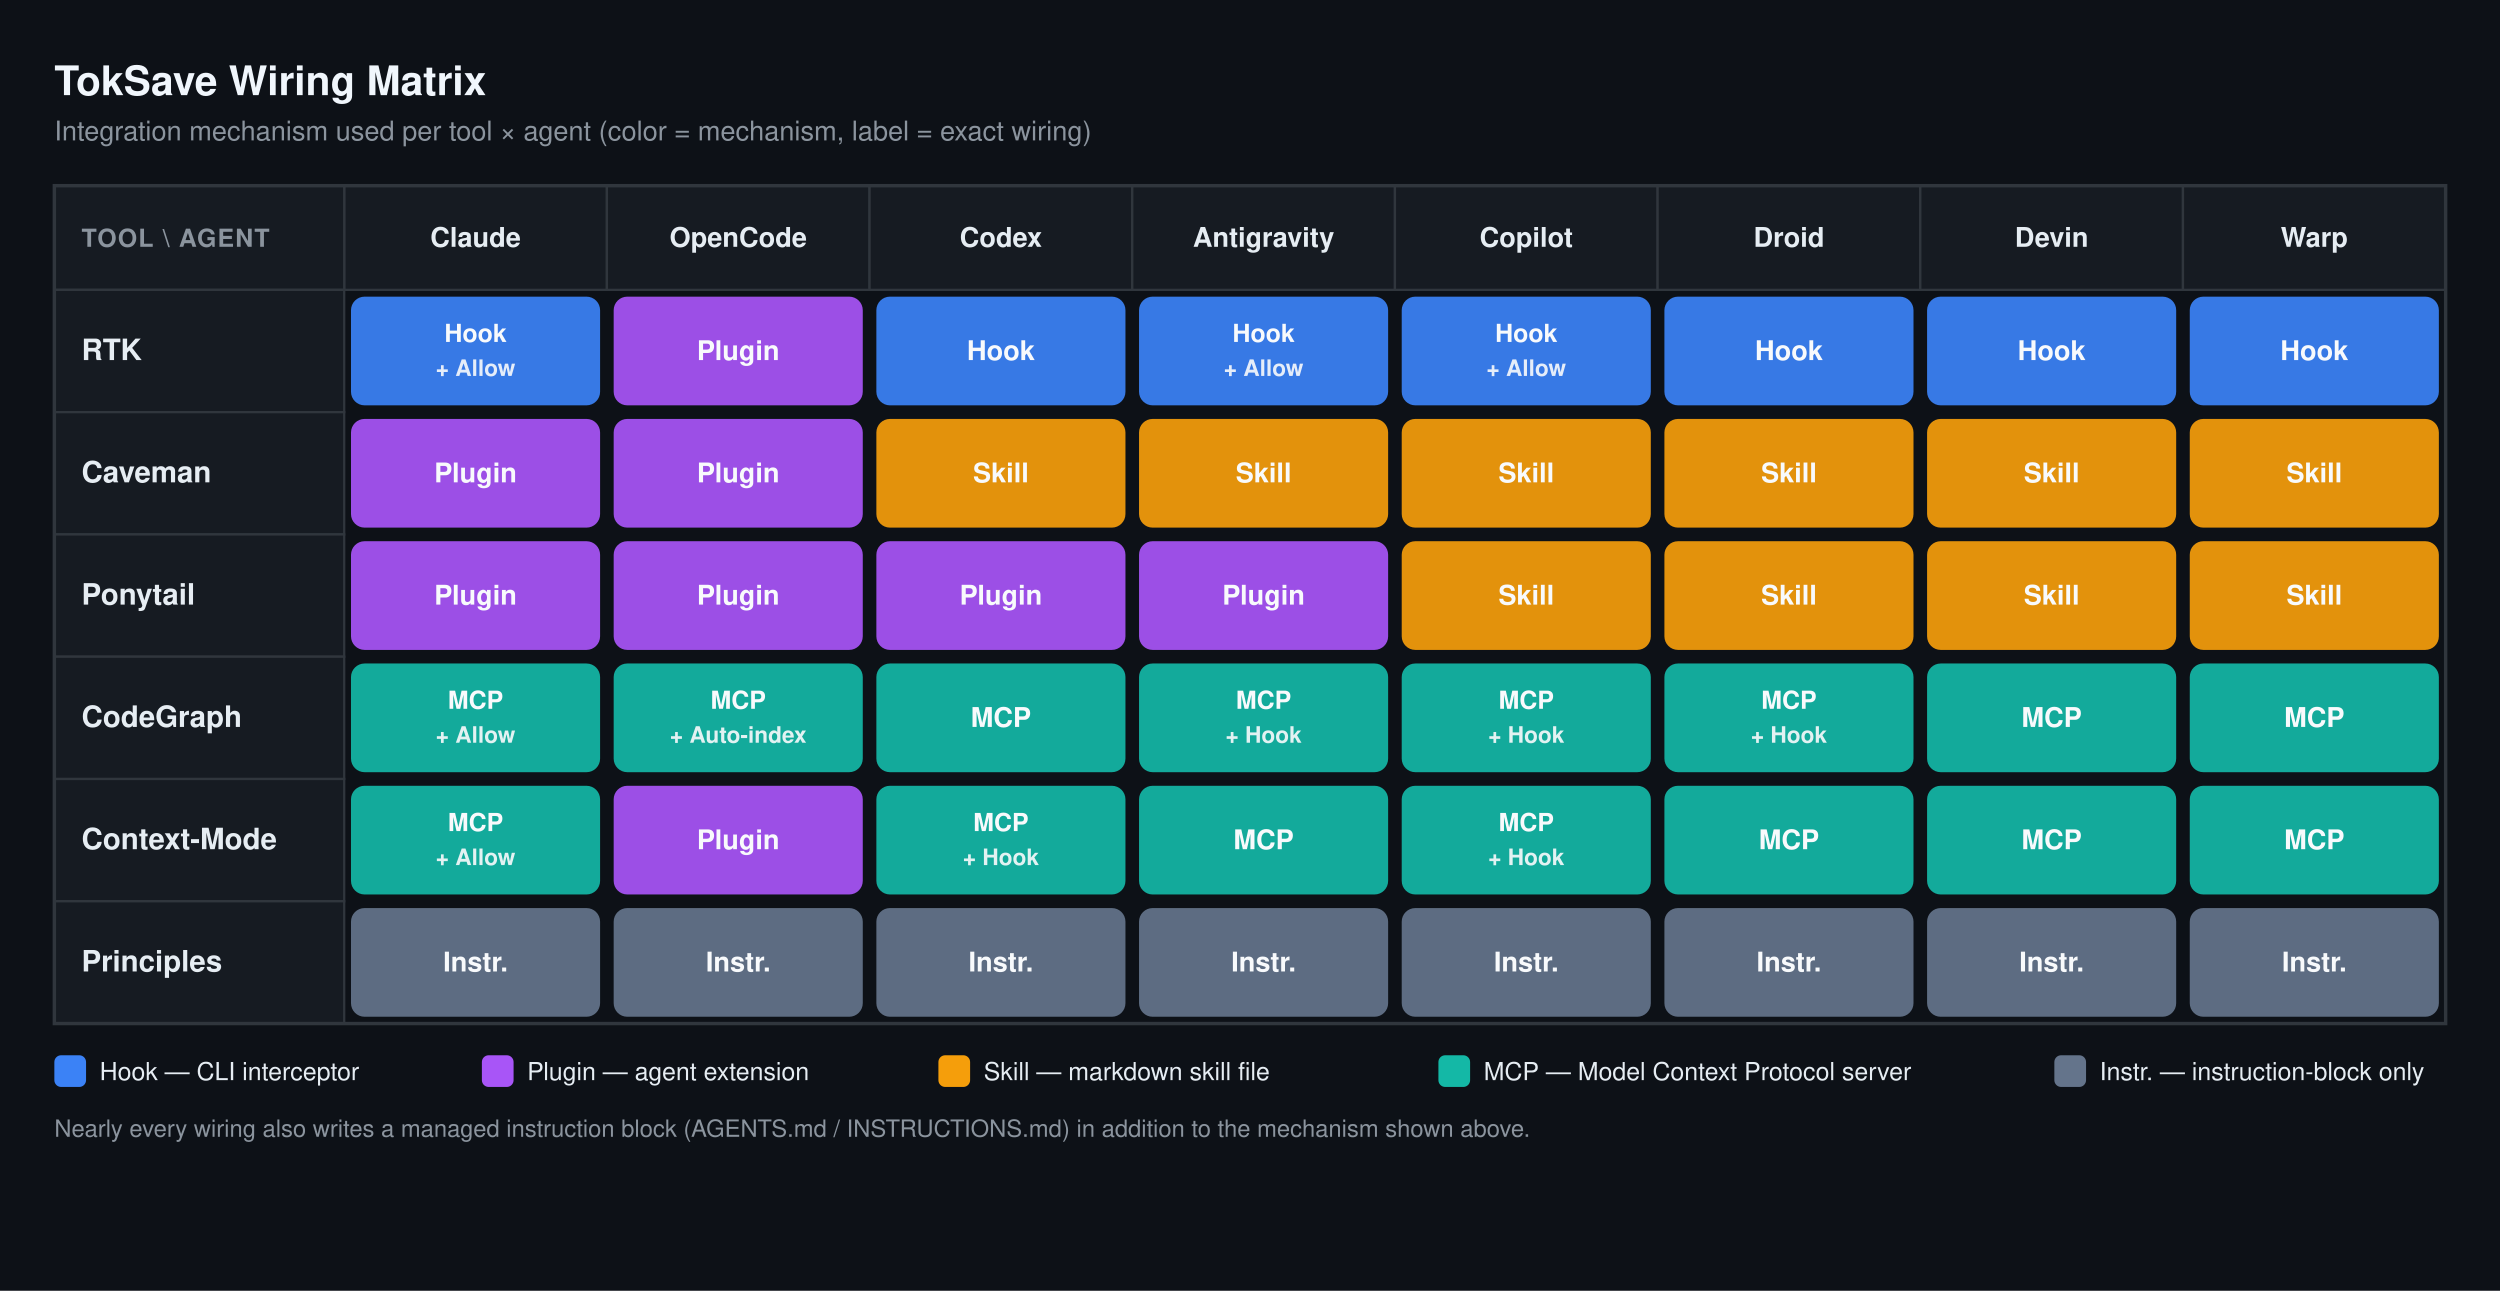
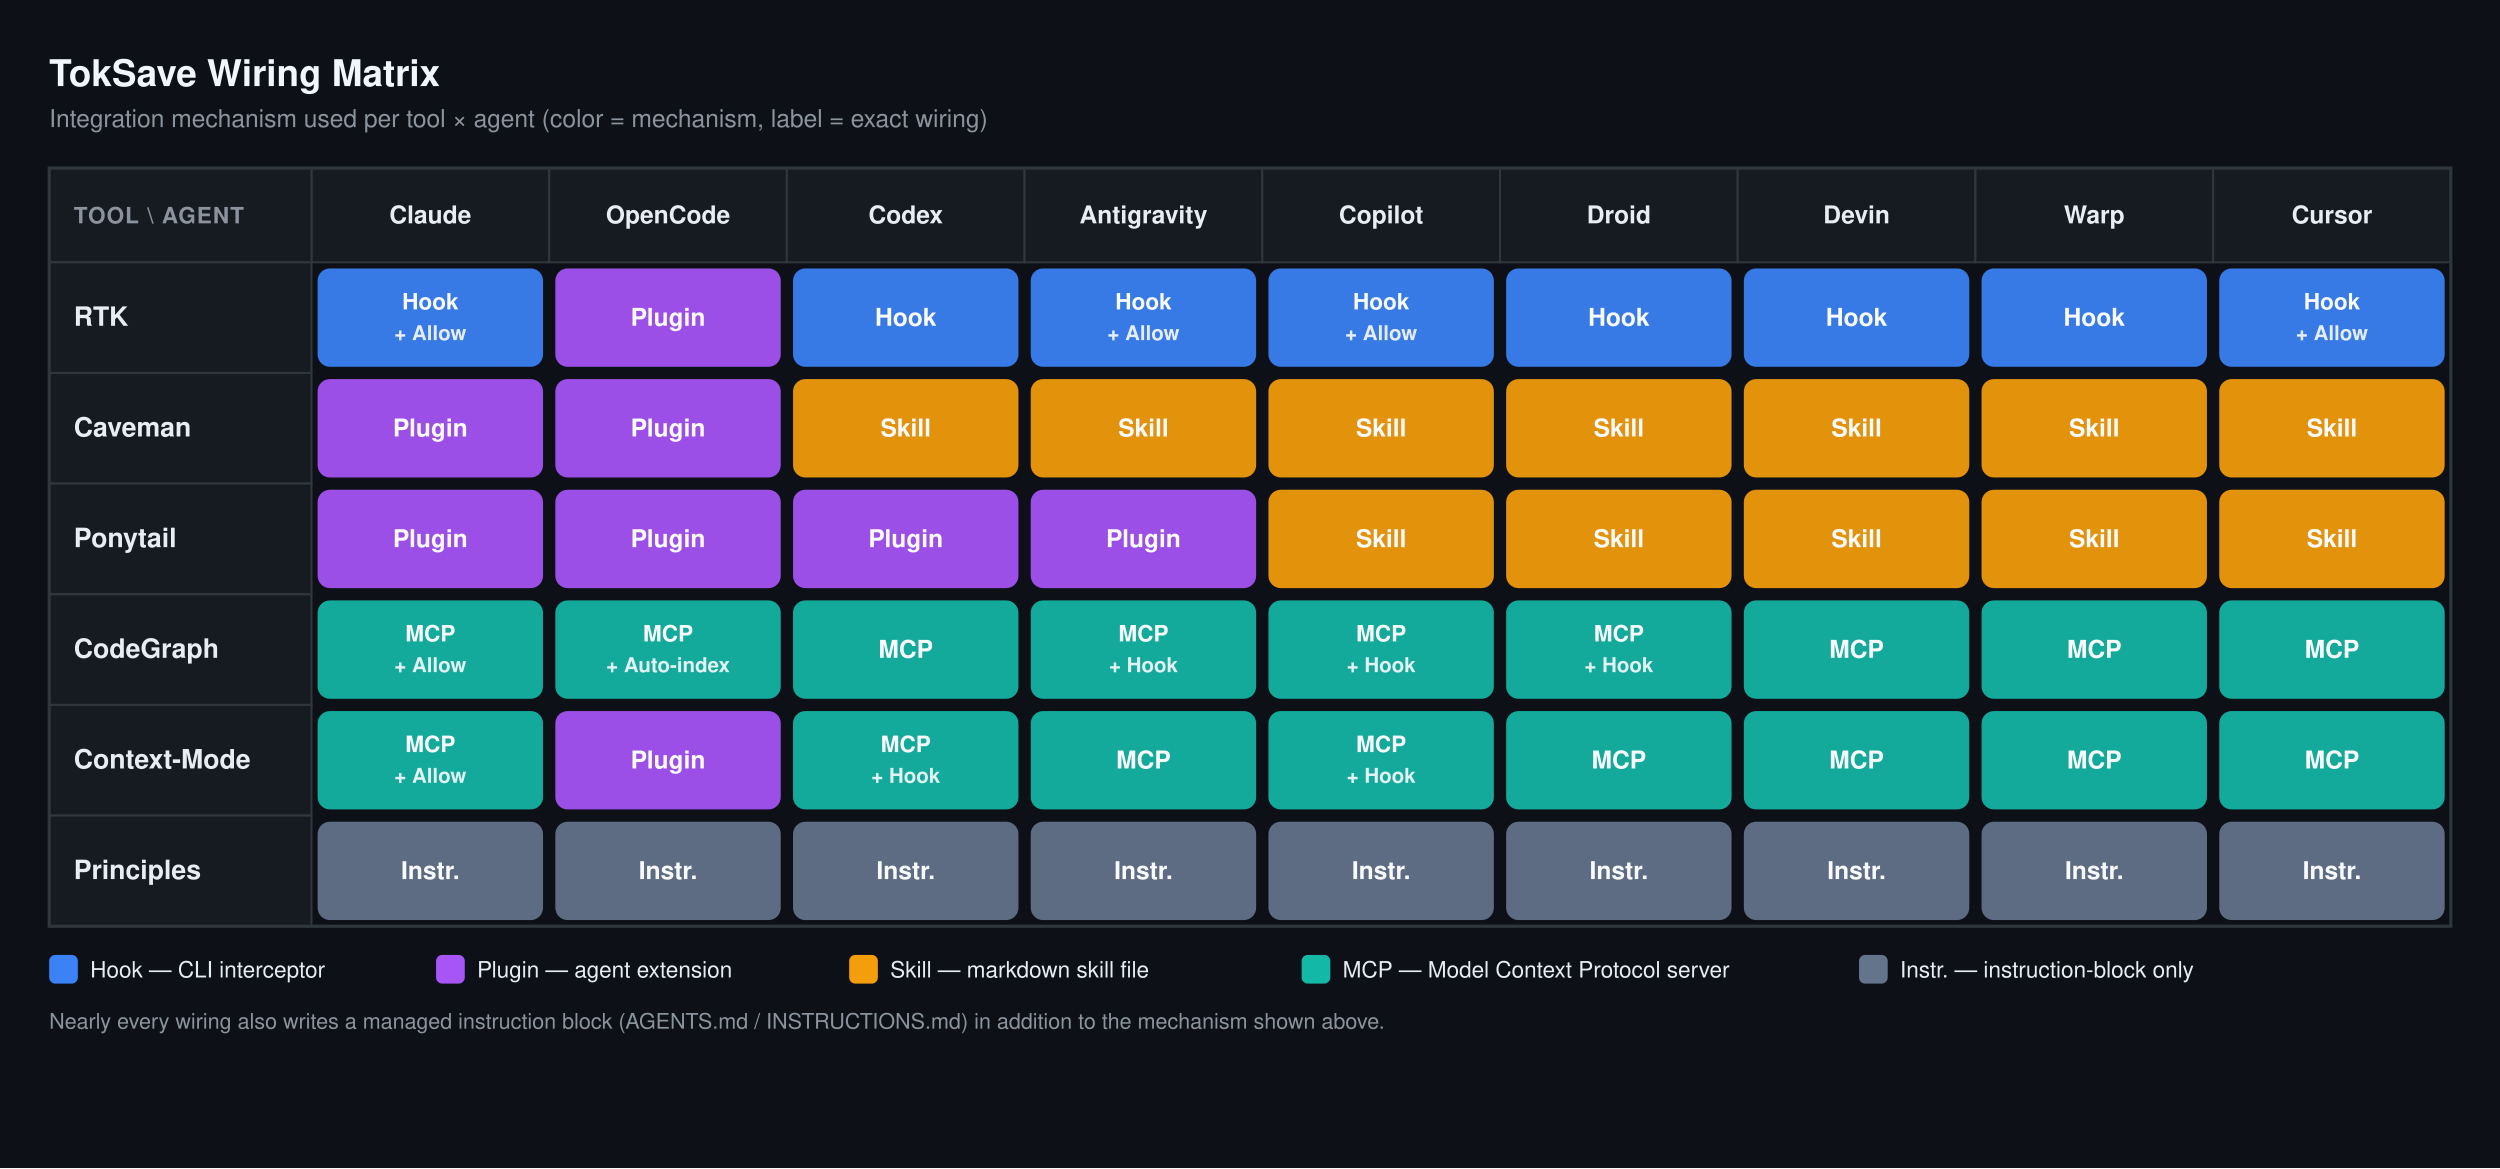
- <svg xmlns="http://www.w3.org/2000/svg" width="1104" height="570" viewBox="0 0 1104 570" font-family="-apple-system,BlinkMacSystemFont,Segoe UI,Helvetica,Arial,sans-serif">
-   <rect width="1104" height="570" fill="#0D1117" />
+ <svg xmlns="http://www.w3.org/2000/svg" width="1220" height="570" viewBox="0 0 1220 570" font-family="-apple-system,BlinkMacSystemFont,Segoe UI,Helvetica,Arial,sans-serif">
+   <rect width="1220" height="570" fill="#0D1117" />
  <text x="24" y="42" font-size="18" font-weight="700" fill="#F0F6FC">TokSave Wiring Matrix</text>
  <text x="24" y="62" font-size="12" fill="#8B949E">Integration mechanism used per tool × agent (color = mechanism, label = exact wiring)</text>
  <rect x="152" y="82" width="116" height="46" fill="#161B22" stroke="#30363D" stroke-width="1" />
  <text x="210.0" y="109.0" font-size="12" font-weight="600" text-anchor="middle" fill="#E6EDF3">Claude</text>
  <rect x="268" y="82" width="116" height="46" fill="#161B22" stroke="#30363D" stroke-width="1" />
  <text x="326.0" y="109.0" font-size="12" font-weight="600" text-anchor="middle" fill="#E6EDF3">OpenCode</text>
  <rect x="384" y="82" width="116" height="46" fill="#161B22" stroke="#30363D" stroke-width="1" />
  <text x="442.0" y="109.0" font-size="12" font-weight="600" text-anchor="middle" fill="#E6EDF3">Codex</text>
  <rect x="500" y="82" width="116" height="46" fill="#161B22" stroke="#30363D" stroke-width="1" />
  <text x="558.0" y="109.0" font-size="12" font-weight="600" text-anchor="middle" fill="#E6EDF3">Antigravity</text>
  <rect x="616" y="82" width="116" height="46" fill="#161B22" stroke="#30363D" stroke-width="1" />
  <text x="674.0" y="109.0" font-size="12" font-weight="600" text-anchor="middle" fill="#E6EDF3">Copilot</text>
  <rect x="732" y="82" width="116" height="46" fill="#161B22" stroke="#30363D" stroke-width="1" />
  <text x="790.0" y="109.0" font-size="12" font-weight="600" text-anchor="middle" fill="#E6EDF3">Droid</text>
  <rect x="848" y="82" width="116" height="46" fill="#161B22" stroke="#30363D" stroke-width="1" />
  <text x="906.0" y="109.0" font-size="12" font-weight="600" text-anchor="middle" fill="#E6EDF3">Devin</text>
  <rect x="964" y="82" width="116" height="46" fill="#161B22" stroke="#30363D" stroke-width="1" />
  <text x="1022.0" y="109.0" font-size="12" font-weight="600" text-anchor="middle" fill="#E6EDF3">Warp</text>
+   <rect x="1080" y="82" width="116" height="46" fill="#161B22" stroke="#30363D" stroke-width="1" />
+   <text x="1138.0" y="109.0" font-size="12" font-weight="600" text-anchor="middle" fill="#E6EDF3">Cursor</text>
  <rect x="24" y="82" width="128" height="46" fill="#161B22" stroke="#30363D" stroke-width="1" />
  <text x="36" y="109.0" font-size="11" font-weight="700" fill="#8B949E" letter-spacing="0.5">TOOL \ AGENT</text>
  <rect x="24" y="128" width="128" height="54" fill="#161B22" stroke="#30363D" stroke-width="1" />
  <text x="36" y="159.0" font-size="13" font-weight="700" fill="#E6EDF3">RTK</text>
  <rect x="155" y="131" width="110" height="48" rx="6" fill="#3B82F6" fill-opacity="0.92" />
  <text x="210.0" y="151.0" font-size="11" font-weight="700" text-anchor="middle" fill="#F8FAFC">Hook</text>
  <text x="210.0" y="166.0" font-size="10" font-weight="600" text-anchor="middle" fill="#F8FAFC" fill-opacity="0.9">+ Allow</text>
  <rect x="271" y="131" width="110" height="48" rx="6" fill="#A855F7" fill-opacity="0.92" />
  <text x="326.0" y="159.0" font-size="12" font-weight="700" text-anchor="middle" fill="#F8FAFC">Plugin</text>
  <rect x="387" y="131" width="110" height="48" rx="6" fill="#3B82F6" fill-opacity="0.92" />
  <text x="442.0" y="159.0" font-size="12" font-weight="700" text-anchor="middle" fill="#F8FAFC">Hook</text>
  <rect x="503" y="131" width="110" height="48" rx="6" fill="#3B82F6" fill-opacity="0.92" />
  <text x="558.0" y="151.0" font-size="11" font-weight="700" text-anchor="middle" fill="#F8FAFC">Hook</text>
  <text x="558.0" y="166.0" font-size="10" font-weight="600" text-anchor="middle" fill="#F8FAFC" fill-opacity="0.9">+ Allow</text>
  <rect x="619" y="131" width="110" height="48" rx="6" fill="#3B82F6" fill-opacity="0.92" />
  <text x="674.0" y="151.0" font-size="11" font-weight="700" text-anchor="middle" fill="#F8FAFC">Hook</text>
  <text x="674.0" y="166.0" font-size="10" font-weight="600" text-anchor="middle" fill="#F8FAFC" fill-opacity="0.9">+ Allow</text>
  <rect x="735" y="131" width="110" height="48" rx="6" fill="#3B82F6" fill-opacity="0.92" />
  <text x="790.0" y="159.0" font-size="12" font-weight="700" text-anchor="middle" fill="#F8FAFC">Hook</text>
  <rect x="851" y="131" width="110" height="48" rx="6" fill="#3B82F6" fill-opacity="0.92" />
  <text x="906.0" y="159.0" font-size="12" font-weight="700" text-anchor="middle" fill="#F8FAFC">Hook</text>
  <rect x="967" y="131" width="110" height="48" rx="6" fill="#3B82F6" fill-opacity="0.92" />
  <text x="1022.0" y="159.0" font-size="12" font-weight="700" text-anchor="middle" fill="#F8FAFC">Hook</text>
+   <rect x="1083" y="131" width="110" height="48" rx="6" fill="#3B82F6" fill-opacity="0.92" />
+   <text x="1138.0" y="151.0" font-size="11" font-weight="700" text-anchor="middle" fill="#F8FAFC">Hook</text>
+   <text x="1138.0" y="166.0" font-size="10" font-weight="600" text-anchor="middle" fill="#F8FAFC" fill-opacity="0.9">+ Allow</text>
  <rect x="24" y="182" width="128" height="54" fill="#161B22" stroke="#30363D" stroke-width="1" />
  <text x="36" y="213.0" font-size="13" font-weight="700" fill="#E6EDF3">Caveman</text>
  <rect x="155" y="185" width="110" height="48" rx="6" fill="#A855F7" fill-opacity="0.92" />
  <text x="210.0" y="213.0" font-size="12" font-weight="700" text-anchor="middle" fill="#F8FAFC">Plugin</text>
  <rect x="271" y="185" width="110" height="48" rx="6" fill="#A855F7" fill-opacity="0.92" />
  <text x="326.0" y="213.0" font-size="12" font-weight="700" text-anchor="middle" fill="#F8FAFC">Plugin</text>
  <rect x="387" y="185" width="110" height="48" rx="6" fill="#F59E0B" fill-opacity="0.92" />
  <text x="442.0" y="213.0" font-size="12" font-weight="700" text-anchor="middle" fill="#F8FAFC">Skill</text>
  <rect x="503" y="185" width="110" height="48" rx="6" fill="#F59E0B" fill-opacity="0.92" />
  <text x="558.0" y="213.0" font-size="12" font-weight="700" text-anchor="middle" fill="#F8FAFC">Skill</text>
  <rect x="619" y="185" width="110" height="48" rx="6" fill="#F59E0B" fill-opacity="0.92" />
  <text x="674.0" y="213.0" font-size="12" font-weight="700" text-anchor="middle" fill="#F8FAFC">Skill</text>
  <rect x="735" y="185" width="110" height="48" rx="6" fill="#F59E0B" fill-opacity="0.92" />
  <text x="790.0" y="213.0" font-size="12" font-weight="700" text-anchor="middle" fill="#F8FAFC">Skill</text>
  <rect x="851" y="185" width="110" height="48" rx="6" fill="#F59E0B" fill-opacity="0.92" />
  <text x="906.0" y="213.0" font-size="12" font-weight="700" text-anchor="middle" fill="#F8FAFC">Skill</text>
  <rect x="967" y="185" width="110" height="48" rx="6" fill="#F59E0B" fill-opacity="0.92" />
  <text x="1022.0" y="213.0" font-size="12" font-weight="700" text-anchor="middle" fill="#F8FAFC">Skill</text>
+   <rect x="1083" y="185" width="110" height="48" rx="6" fill="#F59E0B" fill-opacity="0.92" />
+   <text x="1138.0" y="213.0" font-size="12" font-weight="700" text-anchor="middle" fill="#F8FAFC">Skill</text>
  <rect x="24" y="236" width="128" height="54" fill="#161B22" stroke="#30363D" stroke-width="1" />
  <text x="36" y="267.0" font-size="13" font-weight="700" fill="#E6EDF3">Ponytail</text>
  <rect x="155" y="239" width="110" height="48" rx="6" fill="#A855F7" fill-opacity="0.92" />
  <text x="210.0" y="267.0" font-size="12" font-weight="700" text-anchor="middle" fill="#F8FAFC">Plugin</text>
  <rect x="271" y="239" width="110" height="48" rx="6" fill="#A855F7" fill-opacity="0.92" />
  <text x="326.0" y="267.0" font-size="12" font-weight="700" text-anchor="middle" fill="#F8FAFC">Plugin</text>
  <rect x="387" y="239" width="110" height="48" rx="6" fill="#A855F7" fill-opacity="0.92" />
  <text x="442.0" y="267.0" font-size="12" font-weight="700" text-anchor="middle" fill="#F8FAFC">Plugin</text>
  <rect x="503" y="239" width="110" height="48" rx="6" fill="#A855F7" fill-opacity="0.92" />
  <text x="558.0" y="267.0" font-size="12" font-weight="700" text-anchor="middle" fill="#F8FAFC">Plugin</text>
  <rect x="619" y="239" width="110" height="48" rx="6" fill="#F59E0B" fill-opacity="0.92" />
  <text x="674.0" y="267.0" font-size="12" font-weight="700" text-anchor="middle" fill="#F8FAFC">Skill</text>
  <rect x="735" y="239" width="110" height="48" rx="6" fill="#F59E0B" fill-opacity="0.92" />
  <text x="790.0" y="267.0" font-size="12" font-weight="700" text-anchor="middle" fill="#F8FAFC">Skill</text>
  <rect x="851" y="239" width="110" height="48" rx="6" fill="#F59E0B" fill-opacity="0.92" />
  <text x="906.0" y="267.0" font-size="12" font-weight="700" text-anchor="middle" fill="#F8FAFC">Skill</text>
  <rect x="967" y="239" width="110" height="48" rx="6" fill="#F59E0B" fill-opacity="0.92" />
  <text x="1022.0" y="267.0" font-size="12" font-weight="700" text-anchor="middle" fill="#F8FAFC">Skill</text>
+   <rect x="1083" y="239" width="110" height="48" rx="6" fill="#F59E0B" fill-opacity="0.92" />
+   <text x="1138.0" y="267.0" font-size="12" font-weight="700" text-anchor="middle" fill="#F8FAFC">Skill</text>
  <rect x="24" y="290" width="128" height="54" fill="#161B22" stroke="#30363D" stroke-width="1" />
  <text x="36" y="321.0" font-size="13" font-weight="700" fill="#E6EDF3">CodeGraph</text>
  <rect x="155" y="293" width="110" height="48" rx="6" fill="#14B8A6" fill-opacity="0.92" />
  <text x="210.0" y="313.0" font-size="11" font-weight="700" text-anchor="middle" fill="#F8FAFC">MCP</text>
  <text x="210.0" y="328.0" font-size="10" font-weight="600" text-anchor="middle" fill="#F8FAFC" fill-opacity="0.9">+ Allow</text>
  <rect x="271" y="293" width="110" height="48" rx="6" fill="#14B8A6" fill-opacity="0.92" />
  <text x="326.0" y="313.0" font-size="11" font-weight="700" text-anchor="middle" fill="#F8FAFC">MCP</text>
  <text x="326.0" y="328.0" font-size="10" font-weight="600" text-anchor="middle" fill="#F8FAFC" fill-opacity="0.9">+ Auto-index</text>
  <rect x="387" y="293" width="110" height="48" rx="6" fill="#14B8A6" fill-opacity="0.92" />
  <text x="442.0" y="321.0" font-size="12" font-weight="700" text-anchor="middle" fill="#F8FAFC">MCP</text>
  <rect x="503" y="293" width="110" height="48" rx="6" fill="#14B8A6" fill-opacity="0.92" />
  <text x="558.0" y="313.0" font-size="11" font-weight="700" text-anchor="middle" fill="#F8FAFC">MCP</text>
  <text x="558.0" y="328.0" font-size="10" font-weight="600" text-anchor="middle" fill="#F8FAFC" fill-opacity="0.9">+ Hook</text>
  <rect x="619" y="293" width="110" height="48" rx="6" fill="#14B8A6" fill-opacity="0.92" />
  <text x="674.0" y="313.0" font-size="11" font-weight="700" text-anchor="middle" fill="#F8FAFC">MCP</text>
  <text x="674.0" y="328.0" font-size="10" font-weight="600" text-anchor="middle" fill="#F8FAFC" fill-opacity="0.9">+ Hook</text>
  <rect x="735" y="293" width="110" height="48" rx="6" fill="#14B8A6" fill-opacity="0.92" />
  <text x="790.0" y="313.0" font-size="11" font-weight="700" text-anchor="middle" fill="#F8FAFC">MCP</text>
  <text x="790.0" y="328.0" font-size="10" font-weight="600" text-anchor="middle" fill="#F8FAFC" fill-opacity="0.9">+ Hook</text>
  <rect x="851" y="293" width="110" height="48" rx="6" fill="#14B8A6" fill-opacity="0.92" />
  <text x="906.0" y="321.0" font-size="12" font-weight="700" text-anchor="middle" fill="#F8FAFC">MCP</text>
  <rect x="967" y="293" width="110" height="48" rx="6" fill="#14B8A6" fill-opacity="0.92" />
  <text x="1022.0" y="321.0" font-size="12" font-weight="700" text-anchor="middle" fill="#F8FAFC">MCP</text>
+   <rect x="1083" y="293" width="110" height="48" rx="6" fill="#14B8A6" fill-opacity="0.92" />
+   <text x="1138.0" y="321.0" font-size="12" font-weight="700" text-anchor="middle" fill="#F8FAFC">MCP</text>
  <rect x="24" y="344" width="128" height="54" fill="#161B22" stroke="#30363D" stroke-width="1" />
  <text x="36" y="375.0" font-size="13" font-weight="700" fill="#E6EDF3">Context-Mode</text>
  <rect x="155" y="347" width="110" height="48" rx="6" fill="#14B8A6" fill-opacity="0.92" />
  <text x="210.0" y="367.0" font-size="11" font-weight="700" text-anchor="middle" fill="#F8FAFC">MCP</text>
  <text x="210.0" y="382.0" font-size="10" font-weight="600" text-anchor="middle" fill="#F8FAFC" fill-opacity="0.9">+ Allow</text>
  <rect x="271" y="347" width="110" height="48" rx="6" fill="#A855F7" fill-opacity="0.92" />
  <text x="326.0" y="375.0" font-size="12" font-weight="700" text-anchor="middle" fill="#F8FAFC">Plugin</text>
  <rect x="387" y="347" width="110" height="48" rx="6" fill="#14B8A6" fill-opacity="0.92" />
  <text x="442.0" y="367.0" font-size="11" font-weight="700" text-anchor="middle" fill="#F8FAFC">MCP</text>
  <text x="442.0" y="382.0" font-size="10" font-weight="600" text-anchor="middle" fill="#F8FAFC" fill-opacity="0.9">+ Hook</text>
  <rect x="503" y="347" width="110" height="48" rx="6" fill="#14B8A6" fill-opacity="0.92" />
  <text x="558.0" y="375.0" font-size="12" font-weight="700" text-anchor="middle" fill="#F8FAFC">MCP</text>
  <rect x="619" y="347" width="110" height="48" rx="6" fill="#14B8A6" fill-opacity="0.92" />
  <text x="674.0" y="367.0" font-size="11" font-weight="700" text-anchor="middle" fill="#F8FAFC">MCP</text>
  <text x="674.0" y="382.0" font-size="10" font-weight="600" text-anchor="middle" fill="#F8FAFC" fill-opacity="0.9">+ Hook</text>
  <rect x="735" y="347" width="110" height="48" rx="6" fill="#14B8A6" fill-opacity="0.92" />
  <text x="790.0" y="375.0" font-size="12" font-weight="700" text-anchor="middle" fill="#F8FAFC">MCP</text>
  <rect x="851" y="347" width="110" height="48" rx="6" fill="#14B8A6" fill-opacity="0.92" />
  <text x="906.0" y="375.0" font-size="12" font-weight="700" text-anchor="middle" fill="#F8FAFC">MCP</text>
  <rect x="967" y="347" width="110" height="48" rx="6" fill="#14B8A6" fill-opacity="0.92" />
  <text x="1022.0" y="375.0" font-size="12" font-weight="700" text-anchor="middle" fill="#F8FAFC">MCP</text>
+   <rect x="1083" y="347" width="110" height="48" rx="6" fill="#14B8A6" fill-opacity="0.92" />
+   <text x="1138.0" y="375.0" font-size="12" font-weight="700" text-anchor="middle" fill="#F8FAFC">MCP</text>
  <rect x="24" y="398" width="128" height="54" fill="#161B22" stroke="#30363D" stroke-width="1" />
  <text x="36" y="429.0" font-size="13" font-weight="700" fill="#E6EDF3">Principles</text>
  <rect x="155" y="401" width="110" height="48" rx="6" fill="#64748B" fill-opacity="0.92" />
  <text x="210.0" y="429.0" font-size="12" font-weight="700" text-anchor="middle" fill="#F8FAFC">Instr.</text>
  <rect x="271" y="401" width="110" height="48" rx="6" fill="#64748B" fill-opacity="0.92" />
  <text x="326.0" y="429.0" font-size="12" font-weight="700" text-anchor="middle" fill="#F8FAFC">Instr.</text>
  <rect x="387" y="401" width="110" height="48" rx="6" fill="#64748B" fill-opacity="0.92" />
  <text x="442.0" y="429.0" font-size="12" font-weight="700" text-anchor="middle" fill="#F8FAFC">Instr.</text>
  <rect x="503" y="401" width="110" height="48" rx="6" fill="#64748B" fill-opacity="0.92" />
  <text x="558.0" y="429.0" font-size="12" font-weight="700" text-anchor="middle" fill="#F8FAFC">Instr.</text>
  <rect x="619" y="401" width="110" height="48" rx="6" fill="#64748B" fill-opacity="0.92" />
  <text x="674.0" y="429.0" font-size="12" font-weight="700" text-anchor="middle" fill="#F8FAFC">Instr.</text>
  <rect x="735" y="401" width="110" height="48" rx="6" fill="#64748B" fill-opacity="0.92" />
  <text x="790.0" y="429.0" font-size="12" font-weight="700" text-anchor="middle" fill="#F8FAFC">Instr.</text>
  <rect x="851" y="401" width="110" height="48" rx="6" fill="#64748B" fill-opacity="0.92" />
  <text x="906.0" y="429.0" font-size="12" font-weight="700" text-anchor="middle" fill="#F8FAFC">Instr.</text>
  <rect x="967" y="401" width="110" height="48" rx="6" fill="#64748B" fill-opacity="0.92" />
  <text x="1022.0" y="429.0" font-size="12" font-weight="700" text-anchor="middle" fill="#F8FAFC">Instr.</text>
-   <rect x="24" y="82" width="1056" height="370" fill="none" stroke="#30363D" stroke-width="1.5" />
+   <rect x="1083" y="401" width="110" height="48" rx="6" fill="#64748B" fill-opacity="0.92" />
+   <text x="1138.0" y="429.0" font-size="12" font-weight="700" text-anchor="middle" fill="#F8FAFC">Instr.</text>
+   <rect x="24" y="82" width="1172" height="370" fill="none" stroke="#30363D" stroke-width="1.5" />
  <rect x="24" y="466" width="14" height="14" rx="3" fill="#3B82F6" />
  <text x="44" y="477" font-size="11" fill="#E6EDF3">Hook — CLI interceptor</text>
  <rect x="212.8" y="466" width="14" height="14" rx="3" fill="#A855F7" />
  <text x="232.8" y="477" font-size="11" fill="#E6EDF3">Plugin — agent extension</text>
  <rect x="414.4" y="466" width="14" height="14" rx="3" fill="#F59E0B" />
  <text x="434.4" y="477" font-size="11" fill="#E6EDF3">Skill — markdown skill file</text>
  <rect x="635.2" y="466" width="14" height="14" rx="3" fill="#14B8A6" />
  <text x="655.2" y="477" font-size="11" fill="#E6EDF3">MCP — Model Context Protocol server</text>
  <rect x="907.2" y="466" width="14" height="14" rx="3" fill="#64748B" />
  <text x="927.2" y="477" font-size="11" fill="#E6EDF3">Instr. — instruction-block only</text>
  <text x="24" y="502" font-size="10.5" fill="#8B949E">Nearly every wiring also writes a managed instruction block (AGENTS.md / INSTRUCTIONS.md) in addition to the mechanism shown above.</text>
</svg>
